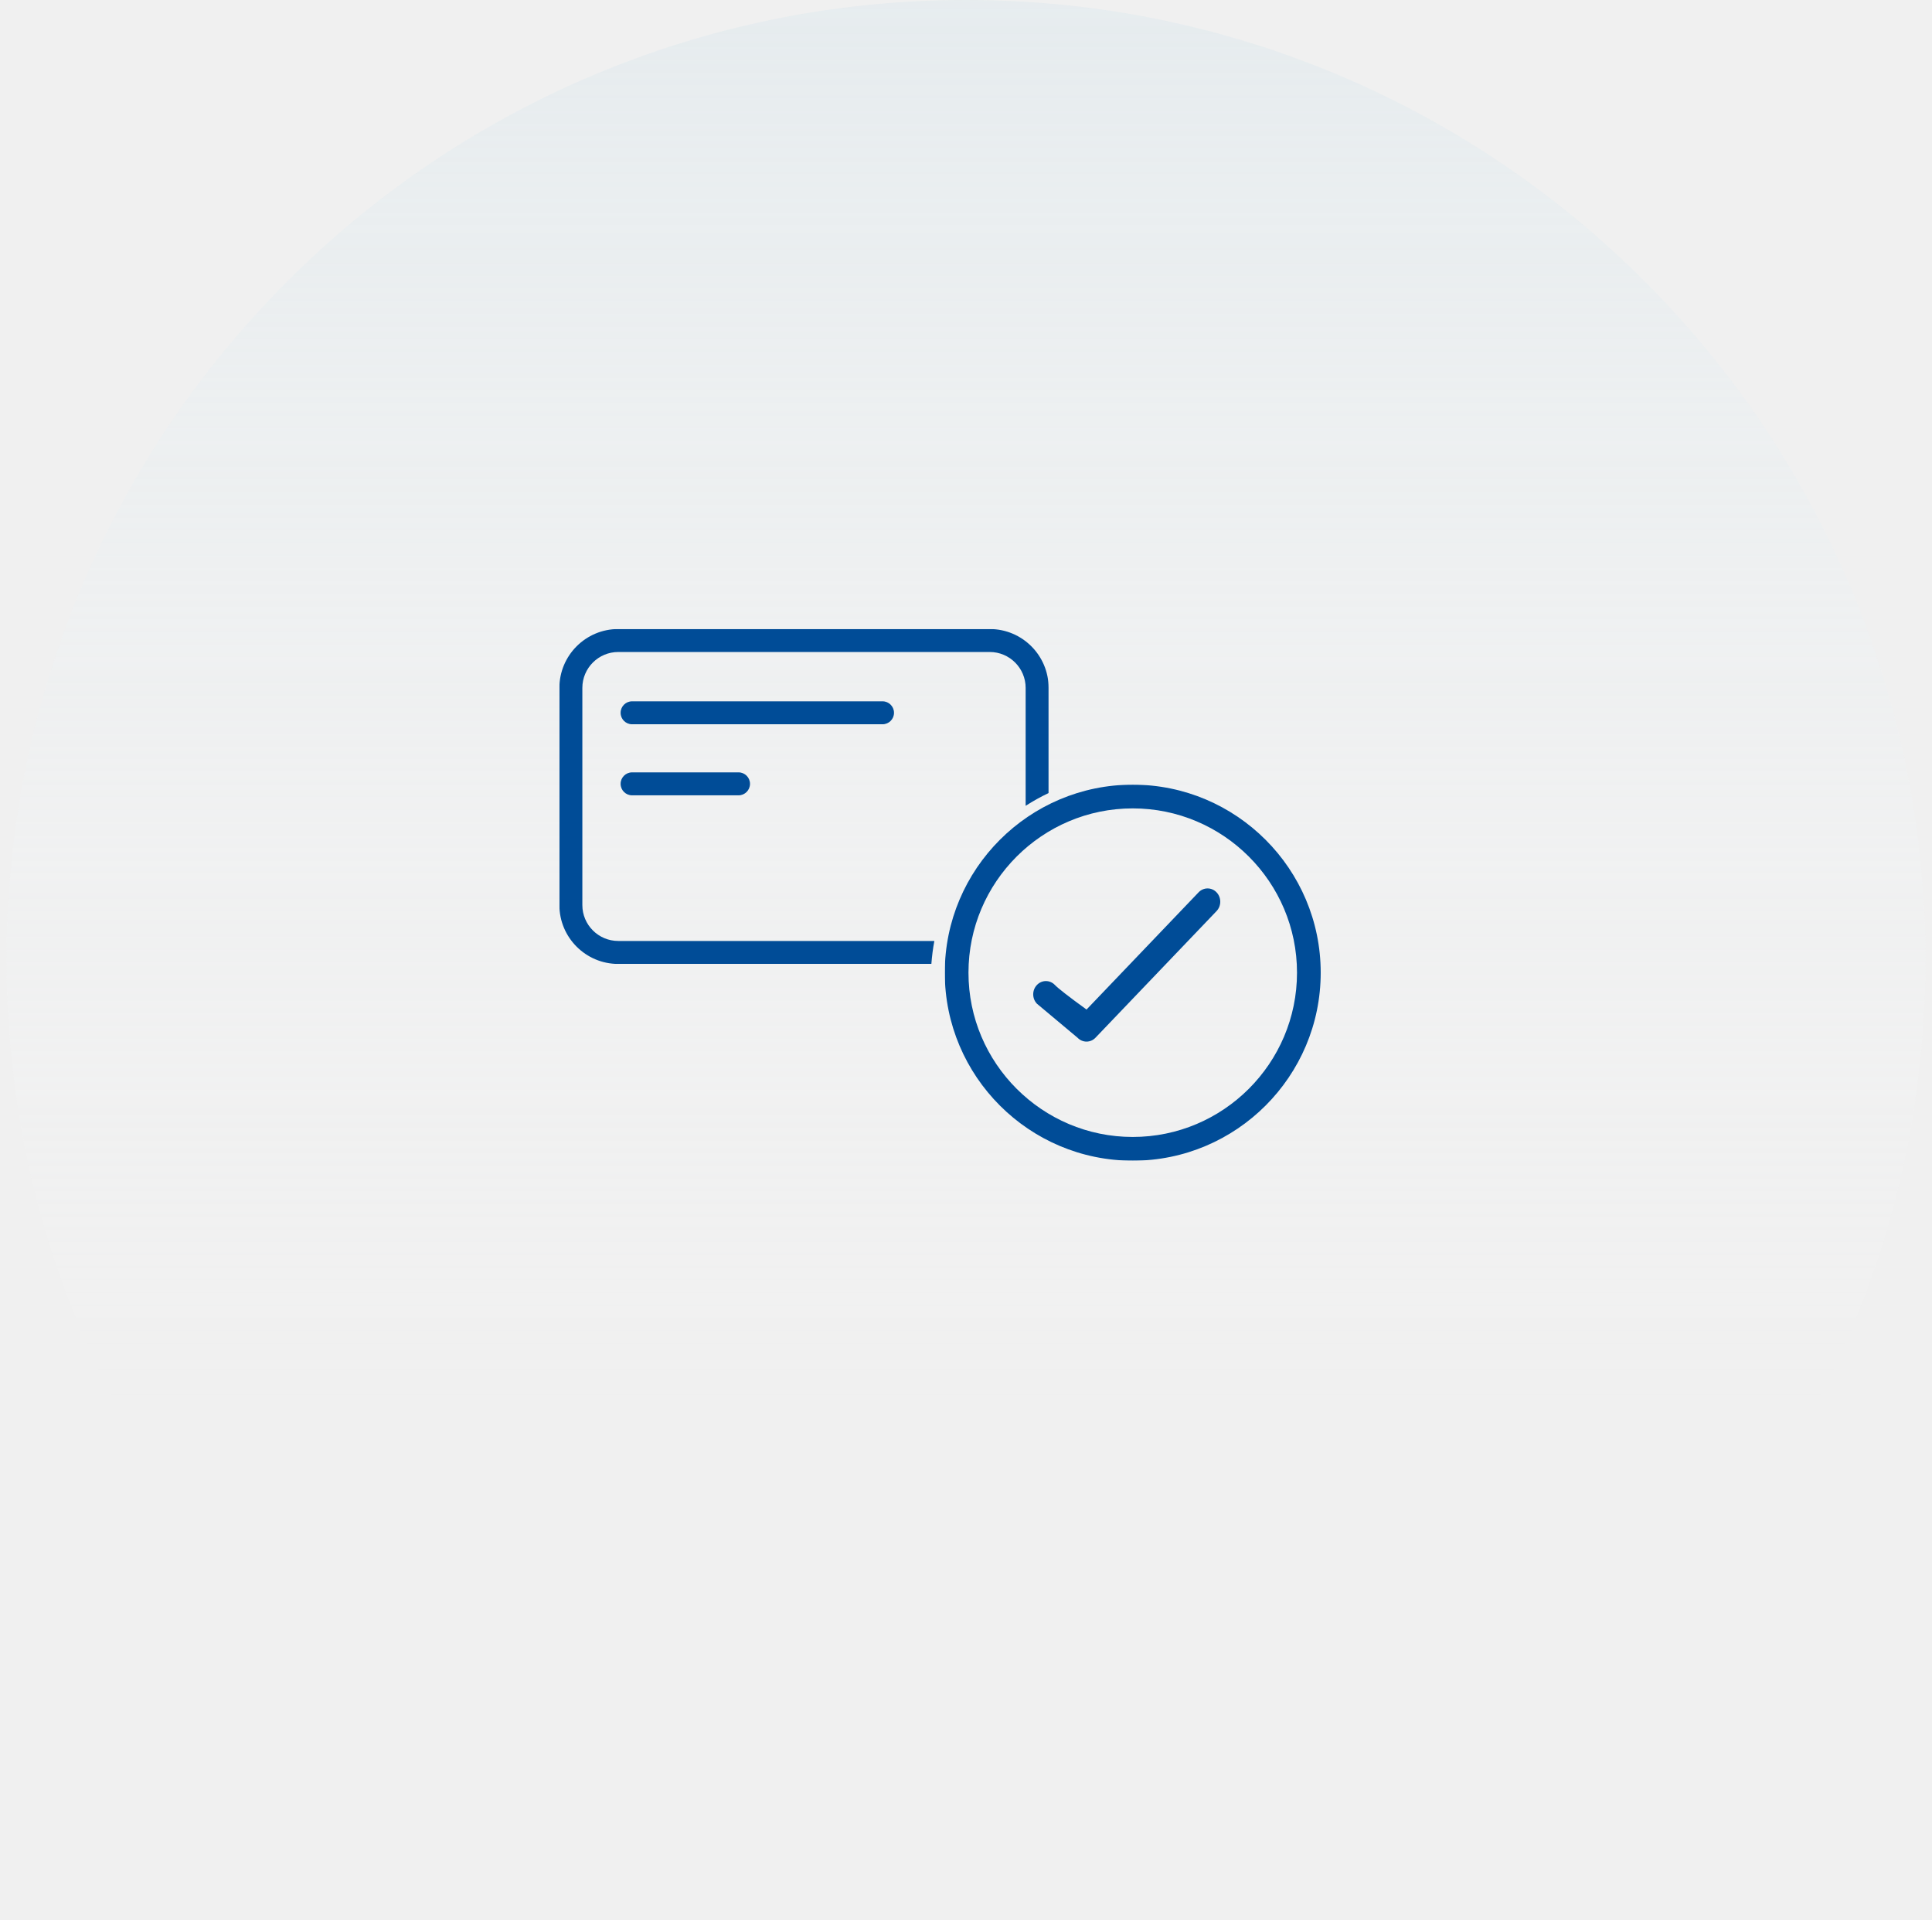
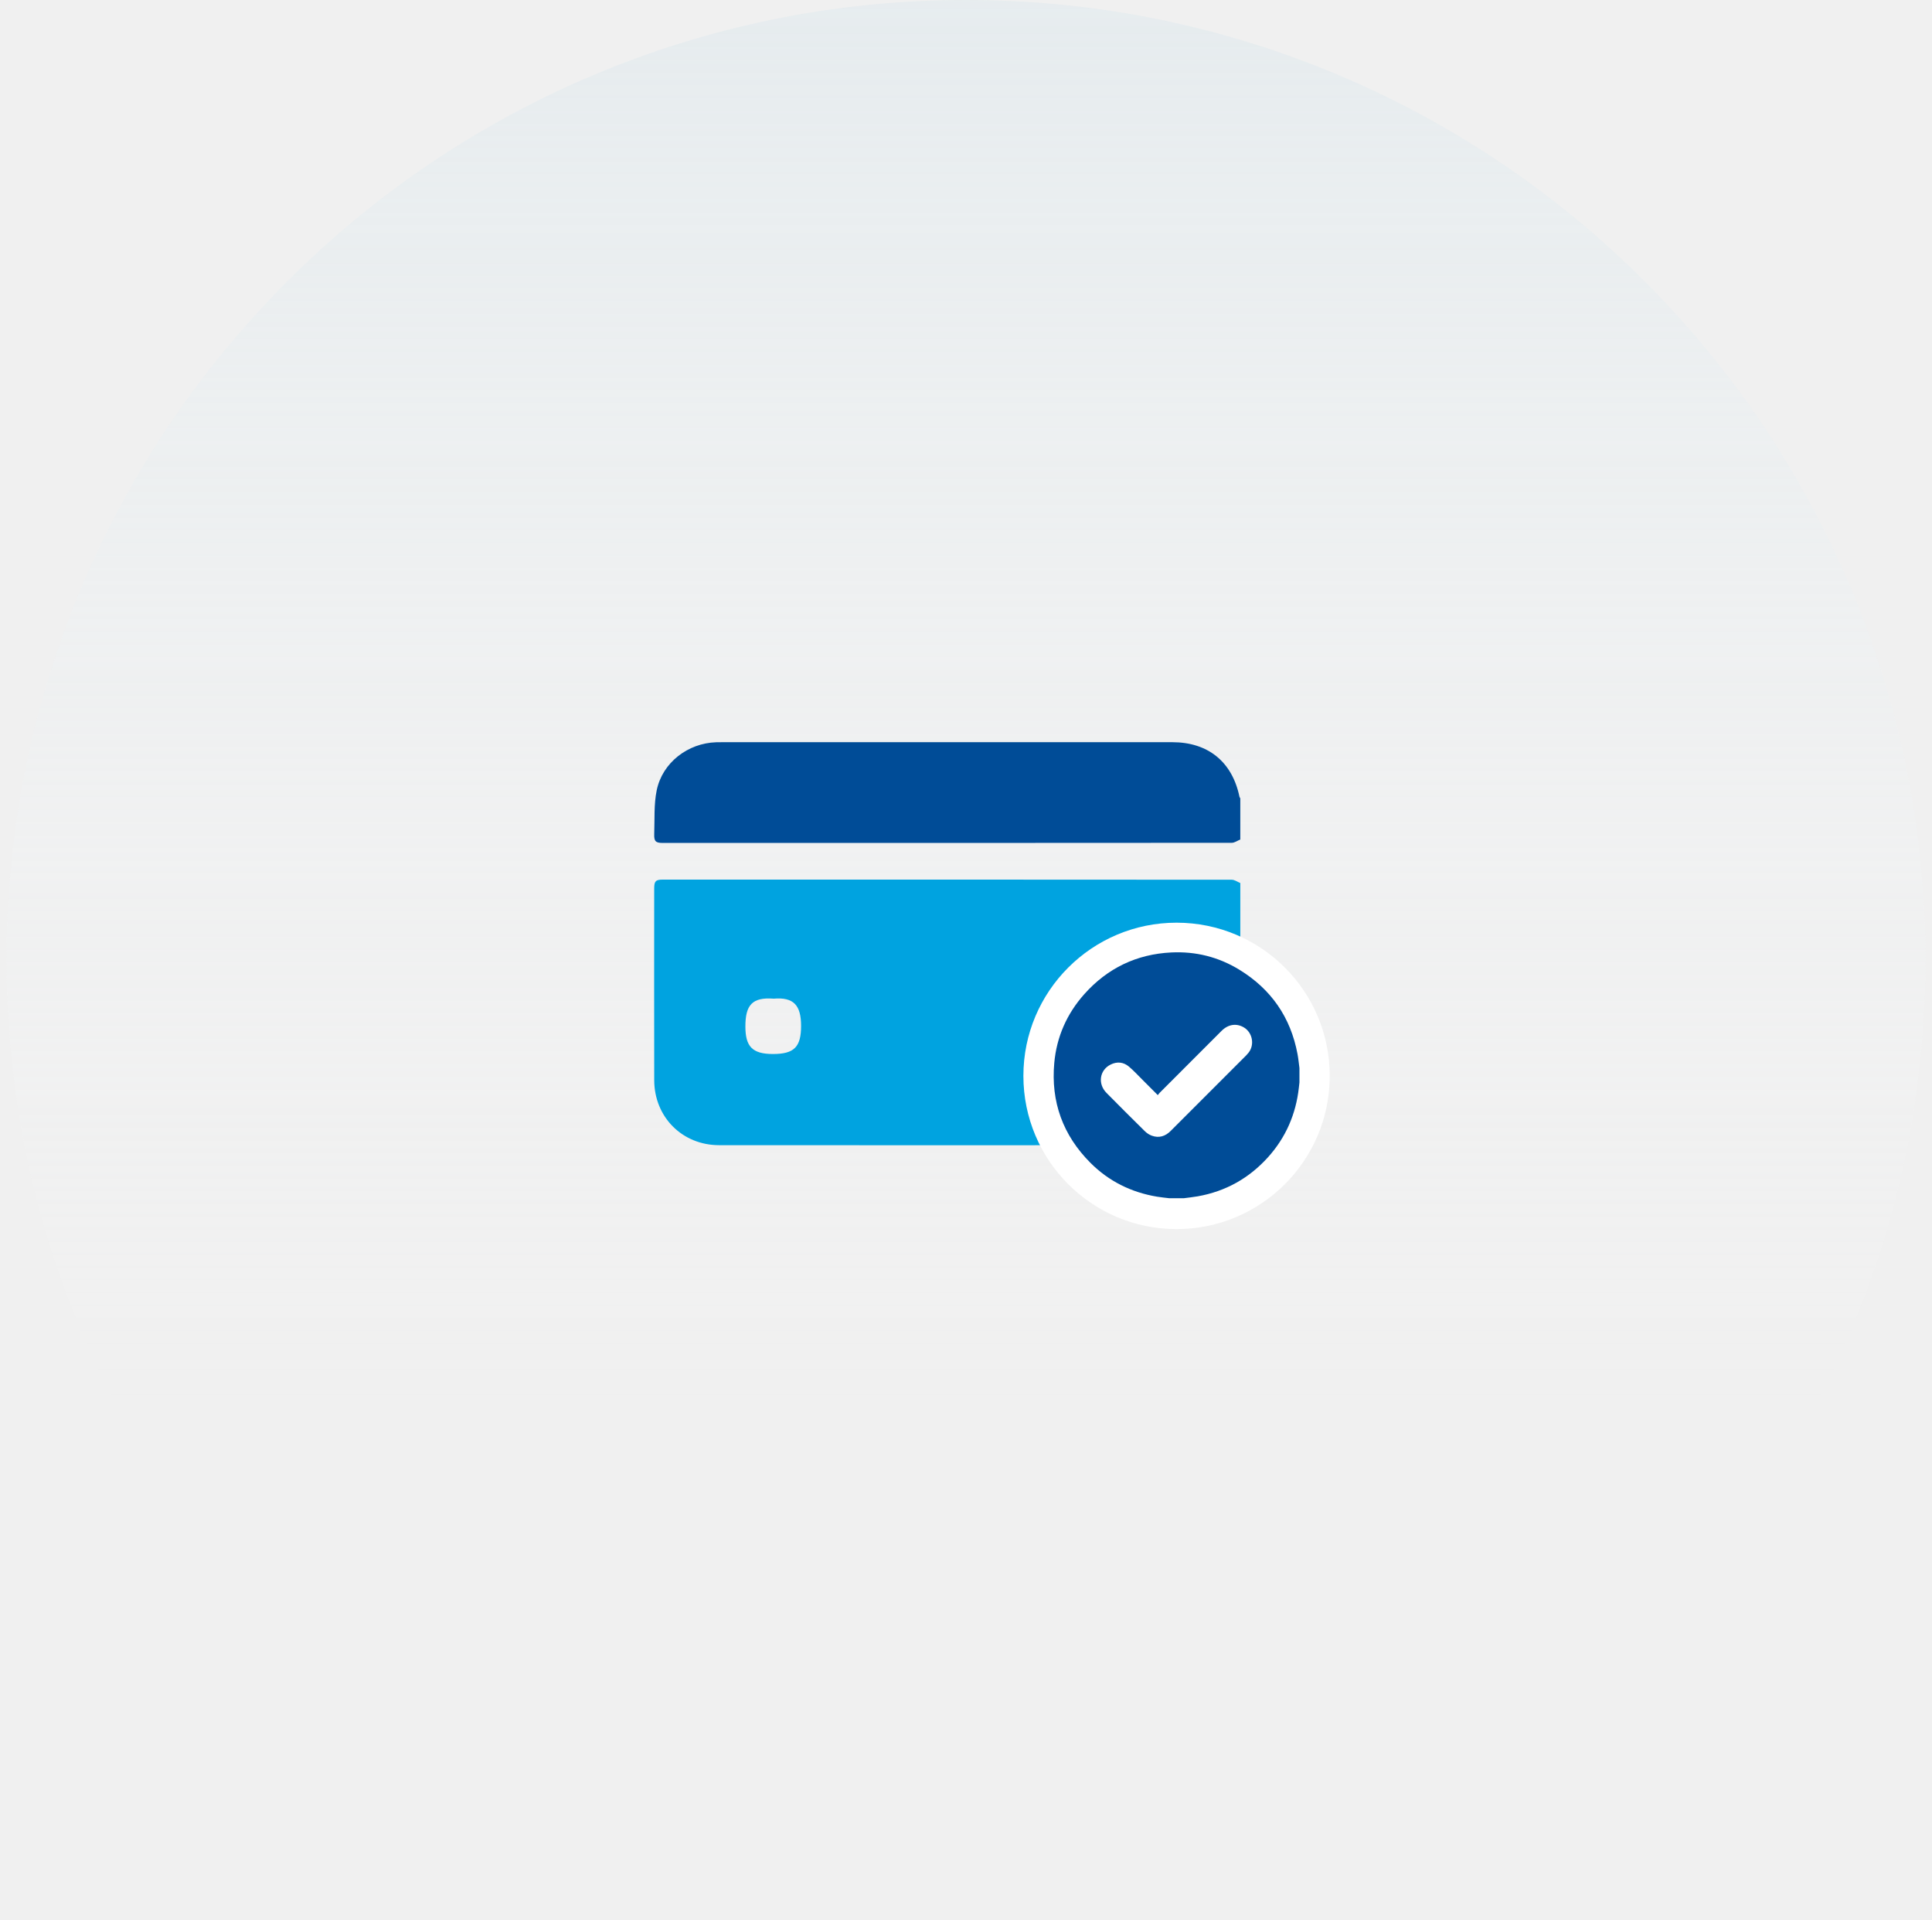
<svg xmlns="http://www.w3.org/2000/svg" width="149" height="148" viewBox="0 0 149 148" fill="none">
-   <circle cx="74.5" cy="74" r="74" fill="url(#paint0_linear_3643_25280)" />
-   <mask id="mask0_3643_25280" style="mask-type:luminance" maskUnits="userSpaceOnUse" x="79" y="68" width="16" height="13">
-     <path fill-rule="evenodd" clip-rule="evenodd" d="M92.438 68.805L83.795 77.844C82.422 76.846 81.61 76.214 81.355 75.948C80.972 75.548 80.352 75.548 79.971 75.948C79.588 76.347 79.588 76.996 79.971 77.395L83.102 80.016C83.293 80.215 83.544 80.316 83.794 80.316C84.045 80.316 84.296 80.215 84.486 80.016L93.822 70.253C94.205 69.853 94.205 69.204 93.822 68.804C93.632 68.604 93.382 68.504 93.131 68.504C92.881 68.504 92.629 68.604 92.438 68.805Z" fill="white" />
-   </mask>
-   <g mask="url(#mask0_3643_25280)">
-     <path fill-rule="evenodd" clip-rule="evenodd" d="M73.777 86.221H100.012V62.6H73.777V86.221Z" fill="#004C97" />
-   </g>
-   <mask id="mask1_3643_25280" style="mask-type:luminance" maskUnits="userSpaceOnUse" x="72" y="60" width="30" height="30">
-     <path fill-rule="evenodd" clip-rule="evenodd" d="M72.863 60.503H101.856V89.497H72.863V60.503Z" fill="white" />
-   </mask>
-   <g mask="url(#mask1_3643_25280)">
-     <path fill-rule="evenodd" clip-rule="evenodd" d="M87.359 62.333C80.375 62.333 74.691 68.016 74.691 75.001C74.691 81.986 80.375 87.668 87.359 87.668C94.344 87.668 100.028 81.986 100.028 75.001C100.028 68.016 94.344 62.333 87.359 62.333ZM87.36 89.498C79.366 89.498 72.863 82.995 72.863 75.001C72.863 67.008 79.366 60.503 87.36 60.503C95.353 60.503 101.856 67.008 101.856 75.001C101.856 82.995 95.353 89.498 87.36 89.498Z" fill="#004C97" />
-   </g>
-   <mask id="mask2_3643_25280" style="mask-type:luminance" maskUnits="userSpaceOnUse" x="43" y="48" width="38" height="27">
-     <path fill-rule="evenodd" clip-rule="evenodd" d="M43.141 48.503H80.871V74.327H43.141V48.503Z" fill="white" />
-   </mask>
-   <g mask="url(#mask2_3643_25280)">
-     <path fill-rule="evenodd" clip-rule="evenodd" d="M47.679 72.555C46.154 72.555 44.912 71.314 44.912 69.788V53.042C44.912 51.516 46.154 50.274 47.679 50.274H76.332C77.858 50.274 79.1 51.516 79.1 53.042V62.135C79.666 61.767 80.259 61.443 80.871 61.148V53.042C80.871 50.538 78.835 48.503 76.332 48.503H47.679C45.177 48.503 43.141 50.538 43.141 53.042V69.788C43.141 72.291 45.177 74.327 47.679 74.327H71.829C71.875 73.727 71.949 73.135 72.06 72.555H47.679Z" fill="#004C97" />
-   </g>
-   <path fill-rule="evenodd" clip-rule="evenodd" d="M68.062 55.847H48.749C48.26 55.847 47.863 55.451 47.863 54.962C47.863 54.473 48.26 54.076 48.749 54.076H68.062C68.551 54.076 68.948 54.473 68.948 54.962C68.948 55.451 68.551 55.847 68.062 55.847Z" fill="#004C97" />
-   <path fill-rule="evenodd" clip-rule="evenodd" d="M56.956 61.326H48.749C48.26 61.326 47.863 60.929 47.863 60.44C47.863 59.951 48.26 59.555 48.749 59.555H56.956C57.445 59.555 57.842 59.951 57.842 60.44C57.842 60.929 57.445 61.326 56.956 61.326Z" fill="#004C97" />
+   <circle cx="74.5" cy="74" r="74" fill="url(#paint0_linear_5418_3128)" />
+   <path d="M59.67 77.005C58.013 76.877 57.482 77.492 57.486 79.163C57.49 80.675 58 81.273 59.618 81.272C61.245 81.27 61.781 80.735 61.781 79.105C61.781 77.503 61.201 76.875 59.67 77.005ZM95.655 68.088V83.98C95.631 84.032 95.595 84.081 95.585 84.136C95.112 86.645 93.171 88.301 90.639 88.302C78.912 88.309 67.184 88.31 55.457 88.302C52.617 88.299 50.462 86.133 50.455 83.291C50.444 78.362 50.452 73.432 50.453 68.503C50.453 67.945 50.571 67.824 51.118 67.824C65.744 67.823 80.37 67.822 94.995 67.834C95.215 67.834 95.435 67.999 95.655 68.088Z" fill="#00A3E0" />
+   <path d="M95.654 64.733C95.434 64.821 95.214 64.986 94.994 64.987C80.368 64.999 65.742 64.998 51.117 64.997C50.571 64.997 50.435 64.873 50.455 64.316C50.496 63.188 50.421 62.032 50.646 60.94C51.086 58.802 53.053 57.299 55.236 57.234C55.383 57.229 55.531 57.229 55.678 57.229C67.258 57.228 78.838 57.228 90.417 57.229C93.172 57.229 95.037 58.75 95.591 61.441C95.599 61.482 95.632 61.517 95.654 61.554V64.733Z" fill="#004C97" />
+   <path d="M102.552 82.959C102.552 76.434 97.263 71.146 90.739 71.146C84.215 71.146 78.926 76.434 78.926 82.959C78.926 89.483 84.215 94.772 90.739 94.772C97.263 94.772 102.552 89.483 102.552 82.959Z" fill="white" />
+   <path d="M89.292 84.443C88.868 84.019 88.478 83.624 88.085 83.234C87.747 82.899 87.425 82.546 87.063 82.241C86.644 81.888 86.151 81.841 85.659 82.083C84.799 82.506 84.642 83.57 85.335 84.27C86.315 85.261 87.301 86.248 88.295 87.226C88.445 87.373 88.636 87.501 88.832 87.571C89.387 87.771 89.872 87.618 90.283 87.205C92.224 85.263 94.166 83.322 96.107 81.38C96.172 81.314 96.233 81.245 96.29 81.172C96.778 80.557 96.594 79.603 95.915 79.213C95.344 78.885 94.715 78.983 94.213 79.484C92.62 81.075 91.028 82.668 89.437 84.262C89.389 84.309 89.352 84.367 89.292 84.443ZM91.291 92.393H90.18C89.863 92.354 89.544 92.325 89.229 92.272C87.249 91.941 85.523 91.089 84.103 89.67C81.973 87.541 81.035 84.954 81.308 81.958C81.491 79.946 82.278 78.169 83.622 76.658C85.408 74.653 87.655 73.572 90.337 73.441C92.207 73.35 93.966 73.786 95.566 74.763C98.027 76.264 99.537 78.439 100.068 81.279C100.135 81.635 100.168 81.996 100.216 82.356V83.466C100.201 83.6 100.186 83.733 100.171 83.866C99.944 85.907 99.165 87.707 97.79 89.233C96.329 90.853 94.521 91.865 92.368 92.246C92.012 92.309 91.65 92.345 91.291 92.393Z" fill="#004C97" />
  <defs>
-     <linearGradient id="paint0_linear_3643_25280" x1="74.5" y1="0" x2="74.5" y2="110" gradientUnits="userSpaceOnUse">
+     <linearGradient id="paint0_linear_5418_3128" x1="74.5" y1="0" x2="74.5" y2="110" gradientUnits="userSpaceOnUse">
      <stop stop-color="#DAE7ED" stop-opacity="0.44" />
      <stop offset="1" stop-color="white" stop-opacity="0" />
    </linearGradient>
  </defs>
</svg>
